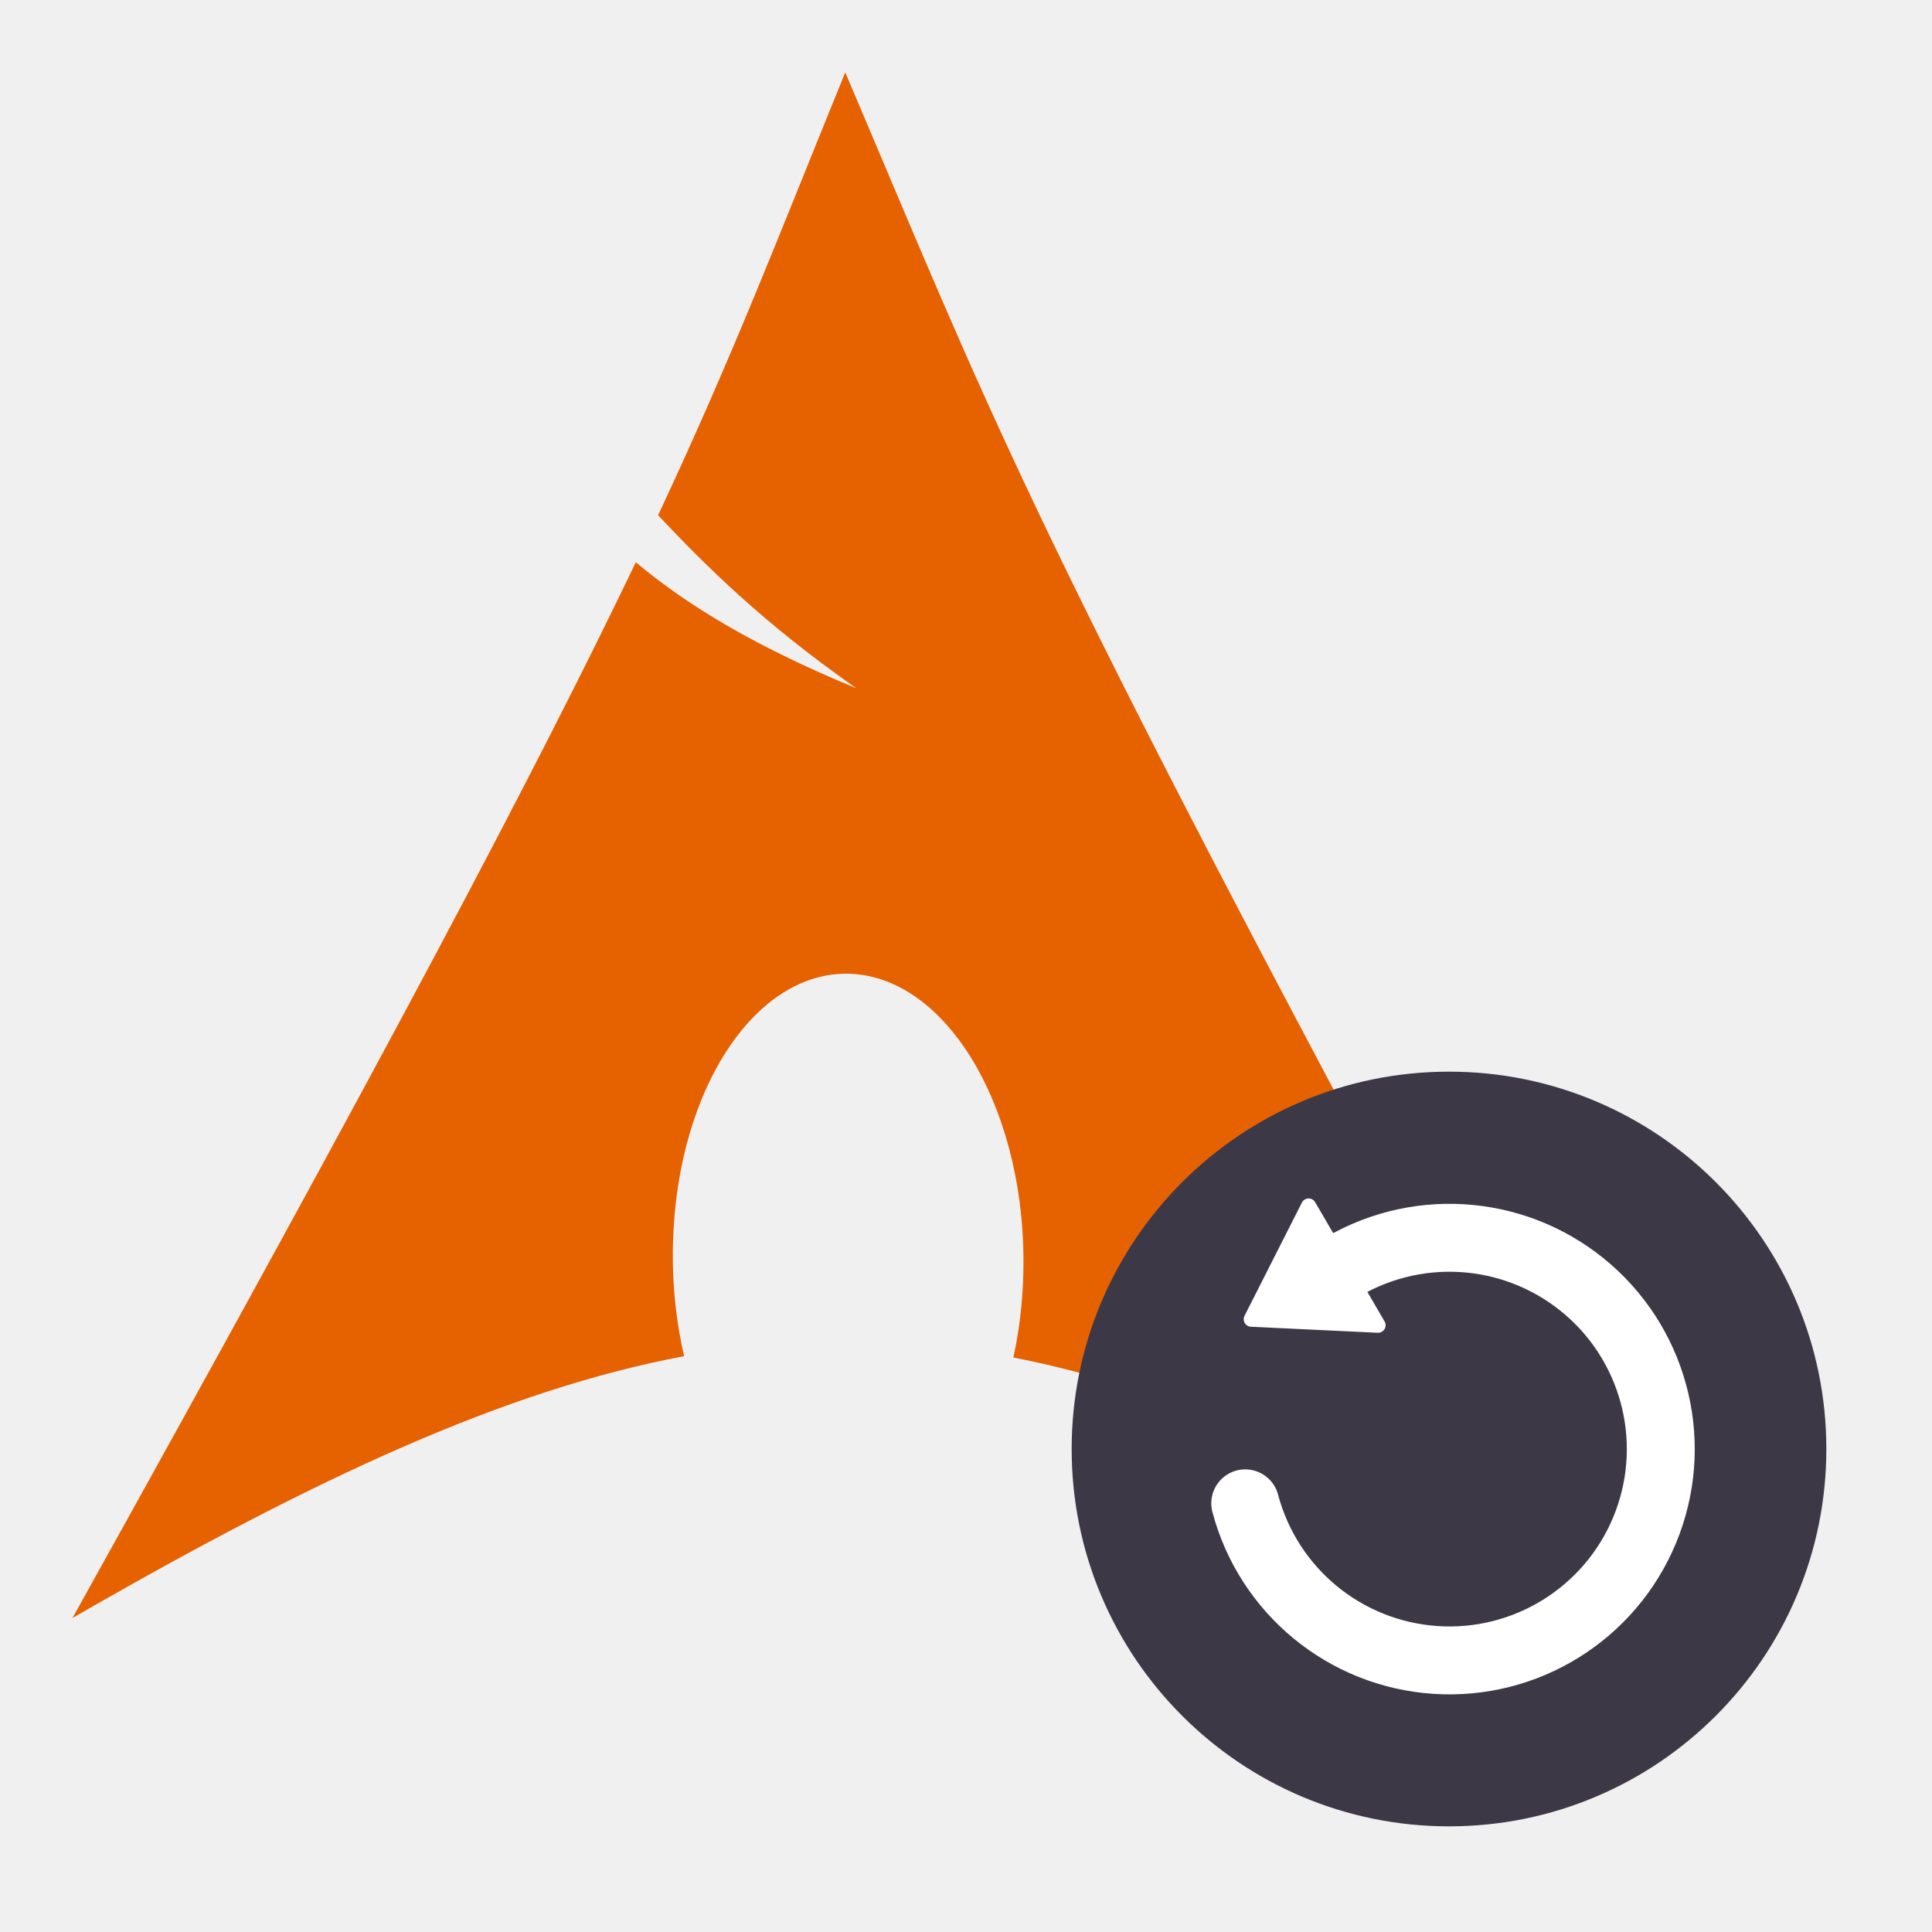
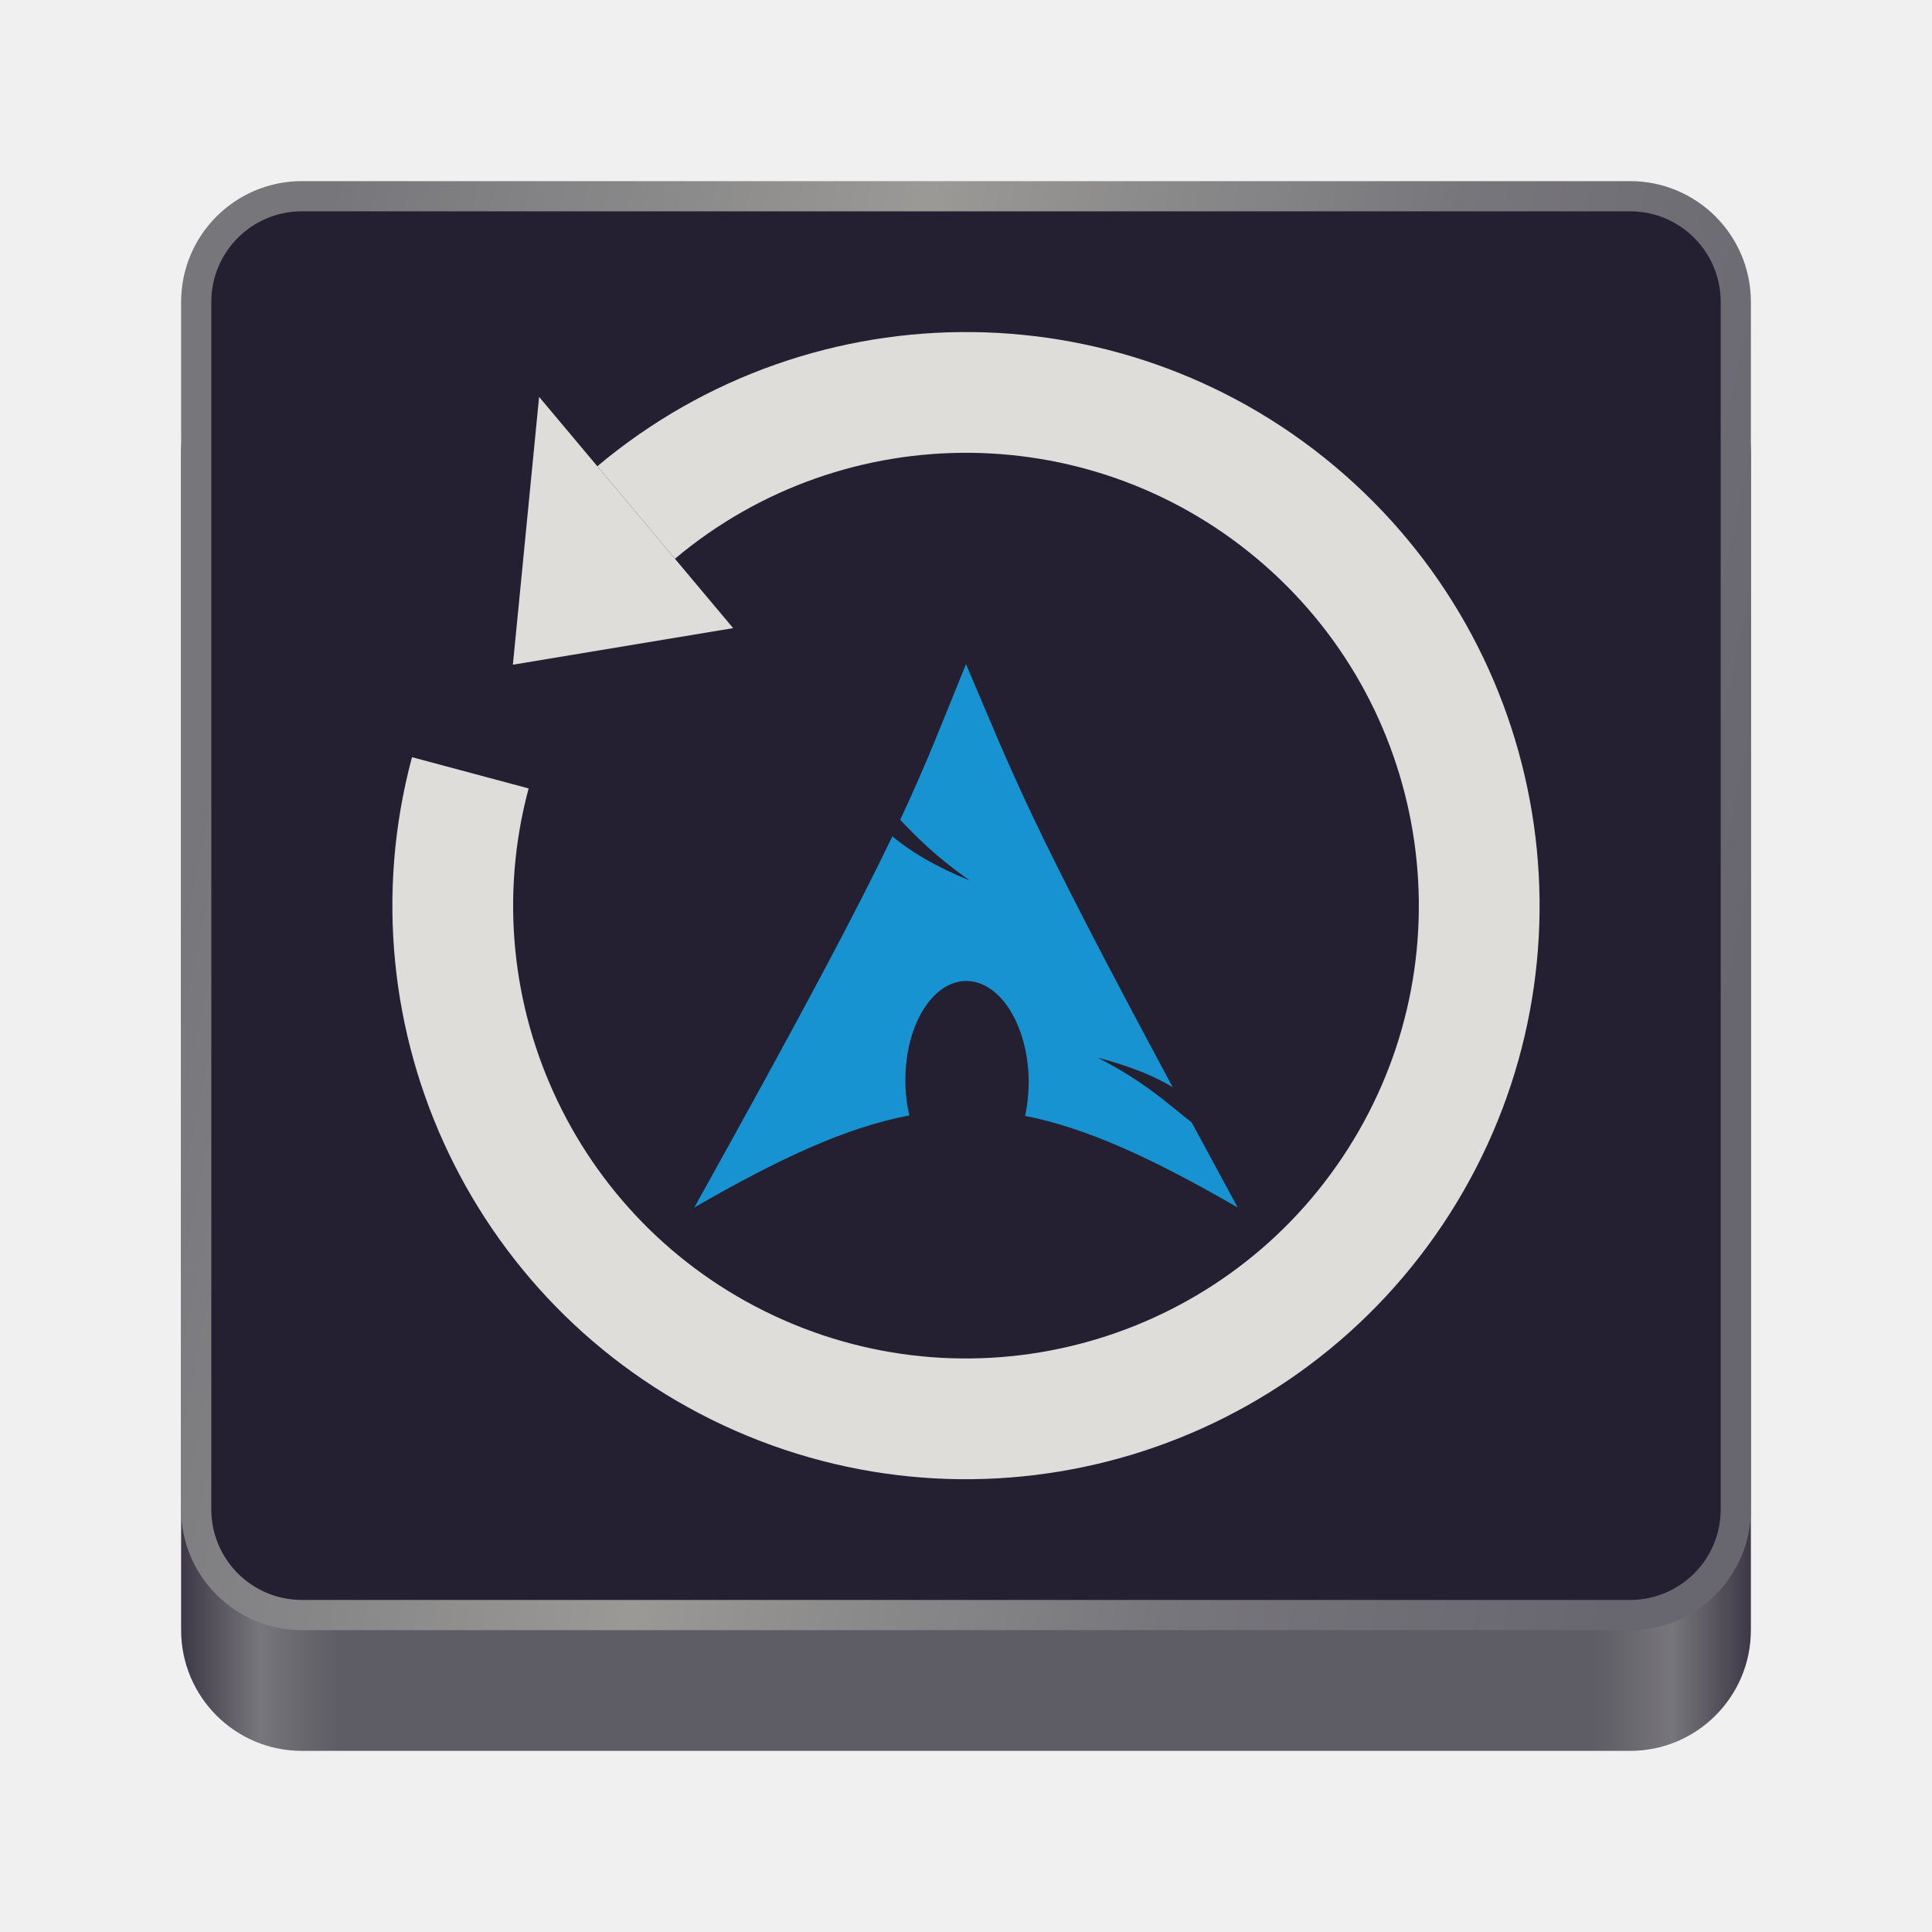
<svg xmlns="http://www.w3.org/2000/svg" width="128" height="128" viewBox="0 0 128 128">
-   <mask id="gap">
-     <rect width="128" height="128" fill="#fff" />
-     <circle cx="96" cy="96" r="30" fill="#000" />
-   </mask>
-   <path mask="url(#gap)" transform="translate(4 4) scale(1.6)" fill="#e66100" d="m 32.5,0.5 c -2.849,6.984 -4.579,11.559 -7.75,18.336 1.944,2.061 4.334,4.453 8.211,7.164 -4.168,-1.715 -7.009,-3.432 -9.133,-5.219 -4.059,8.47 -10.423,20.531 -23.328,43.719 10.14,-5.854 18.002,-9.466 25.328,-10.844 -0.314,-1.351 -0.481,-2.819 -0.469,-4.344 l 0.008,-0.32 c 0.161,-6.498 3.542,-11.495 7.547,-11.156 4.004,0.339 7.122,5.884 6.961,12.383 -0.031,1.224 -0.173,2.4 -0.414,3.492 7.247,1.418 15.034,5.013 25.039,10.789 -1.973,-3.632 -3.74,-6.905 -5.422,-10.024 -2.649,-2.053 -5.411,-4.724 -11.047,-7.617 3.874,1.007 6.65,2.171 8.812,3.469 -17.098,-31.835 -18.48,-36.068 -24.343,-49.828 v -9e-5 z" />
-   <circle cx="96" cy="96" r="25" fill="#3d3846" />
-   <path d="M 82.5 99.6 A 14 14 0 1 0 89 83.9" fill="none" stroke="#fff" stroke-width="4.5" stroke-linecap="round" />
-   <path d="M 86.7 79.9 L 91.3 87.8 L 82.9 87.4 Z" fill="#fff" stroke="#fff" stroke-width="1" stroke-linejoin="round" />
+   <defs>
+     <linearGradient id="side" gradientUnits="userSpaceOnUse" x1="12" x2="116" y1="0" y2="0">
+       <stop offset="0" stop-color="#3d3846" />
+       <stop offset="0.05" stop-color="#77767b" />
+       <stop offset="0.1" stop-color="#5e5c64" />
+       <stop offset="0.9" stop-color="#5e5c64" />
+       <stop offset="0.95" stop-color="#77767b" />
+       <stop offset="1" stop-color="#3d3846" />
+     </linearGradient>
+     <linearGradient id="top" gradientUnits="userSpaceOnUse" x1="12" x2="112" y1="60" y2="81">
+       <stop offset="0" stop-color="#77767b" />
+       <stop offset="0.38" stop-color="#9a9996" />
+       <stop offset="0.72" stop-color="#77767b" />
+       <stop offset="1" stop-color="#68666f" />
+     </linearGradient>
+   </defs>
+   <path d="M 20 22 H 108 A 8 8 0 0 1 116 30 V 108 A 8 8 0 0 1 108 116 H 20 A 8 8 0 0 1 12 108 V 30 A 8 8 0 0 1 20 22 Z" fill="url(#side)" />
+   <path d="M 20 12 H 108 A 8 8 0 0 1 116 20 V 100 A 8 8 0 0 1 108 108 H 20 A 8 8 0 0 1 12 100 V 20 A 8 8 0 0 1 20 12 Z" fill="url(#top)" />
+   <path d="M 20 14 H 108 A 6 6 0 0 1 114 20 V 100 A 6 6 0 0 1 108 106 H 20 A 6 6 0 0 1 14 100 V 20 A 6 6 0 0 1 20 14 Z" fill="#241f31" />
+   <path d="M 42.145 33.954 A 34 34 0 1 1 31.159 51.2" fill="none" stroke="#deddda" stroke-width="8" />
+   <path fill="#deddda" d="M 35.717 26.294 L 33.98 44.038 L 48.573 41.615 Z" />
+   <path transform="translate(45.71875 43.71875) scale(0.5625)" fill="#1793d1" d="m 32.5,0.5 c -2.849,6.984 -4.579,11.559 -7.75,18.336 1.944,2.061 4.334,4.453 8.211,7.164 -4.168,-1.715 -7.009,-3.432 -9.133,-5.219 -4.059,8.47 -10.423,20.531 -23.328,43.719 10.14,-5.854 18.002,-9.466 25.328,-10.844 -0.314,-1.351 -0.481,-2.819 -0.469,-4.344 l 0.008,-0.32 c 0.161,-6.498 3.542,-11.495 7.547,-11.156 4.004,0.339 7.122,5.884 6.961,12.383 -0.031,1.224 -0.173,2.4 -0.414,3.492 7.247,1.418 15.034,5.013 25.039,10.789 -1.973,-3.632 -3.74,-6.905 -5.422,-10.024 -2.649,-2.053 -5.411,-4.724 -11.047,-7.617 3.874,1.007 6.65,2.171 8.812,3.469 -17.098,-31.835 -18.48,-36.068 -24.343,-49.828 v -9e-5 z" />
</svg>
